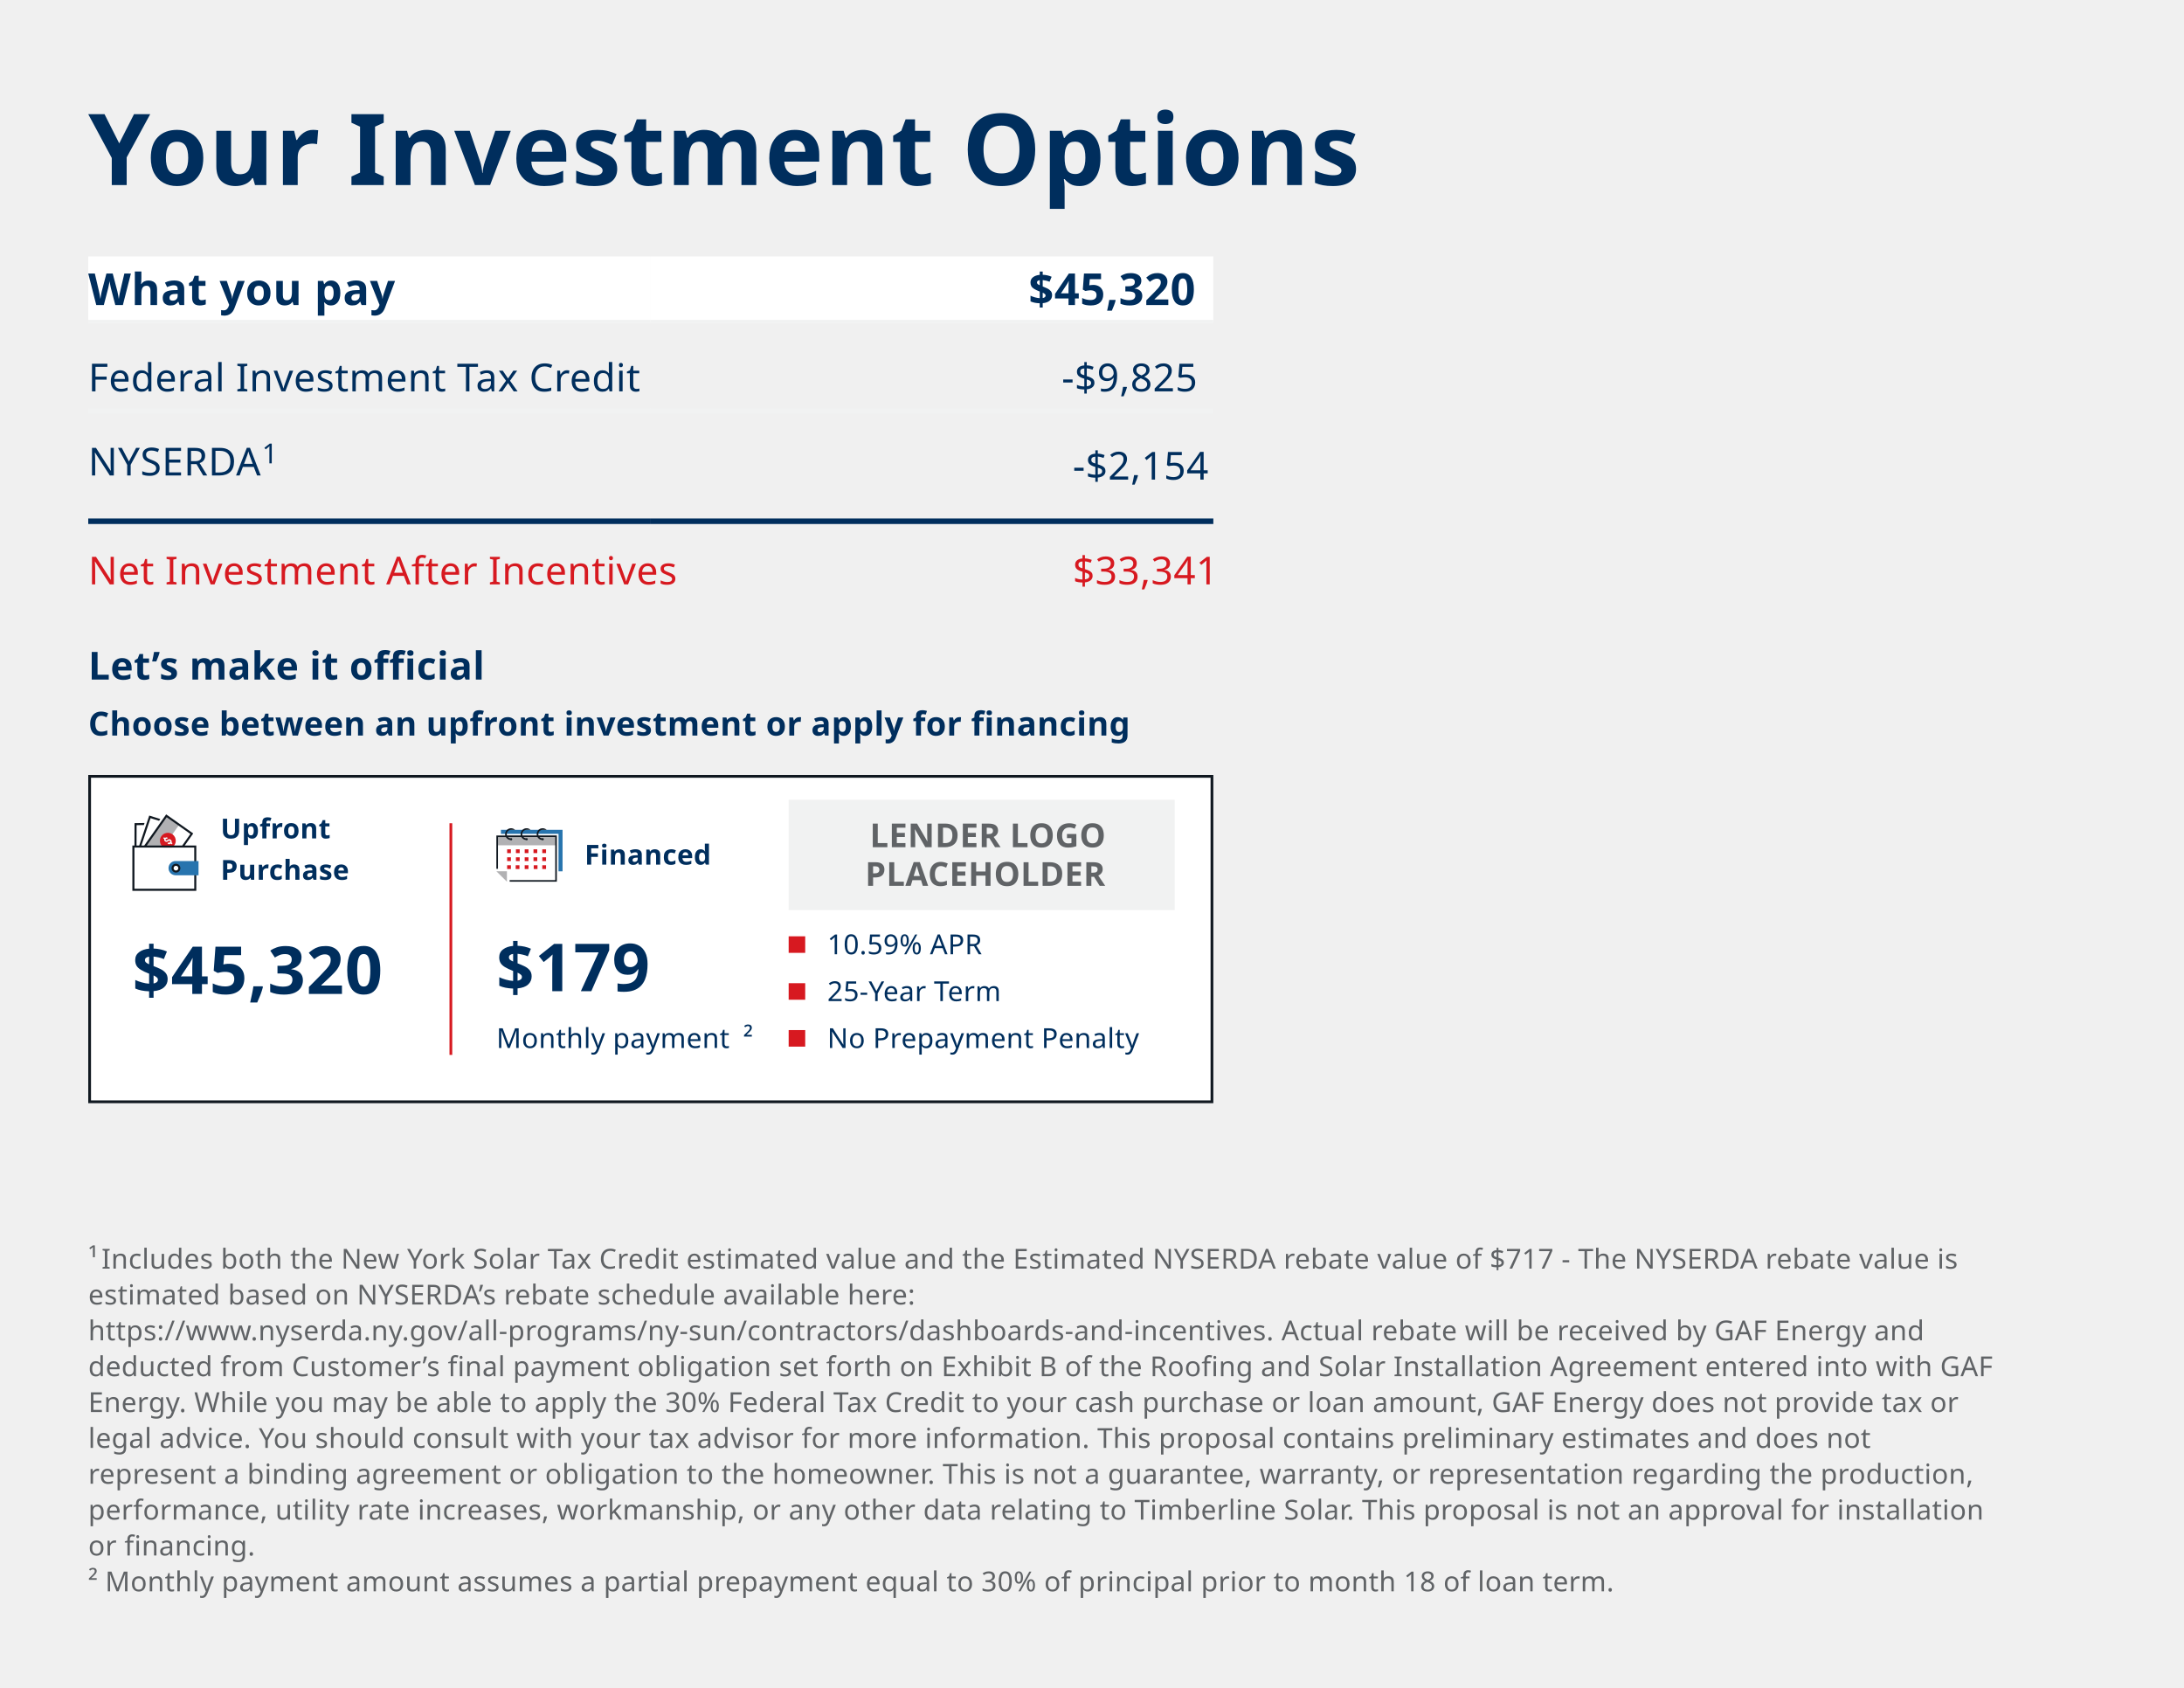
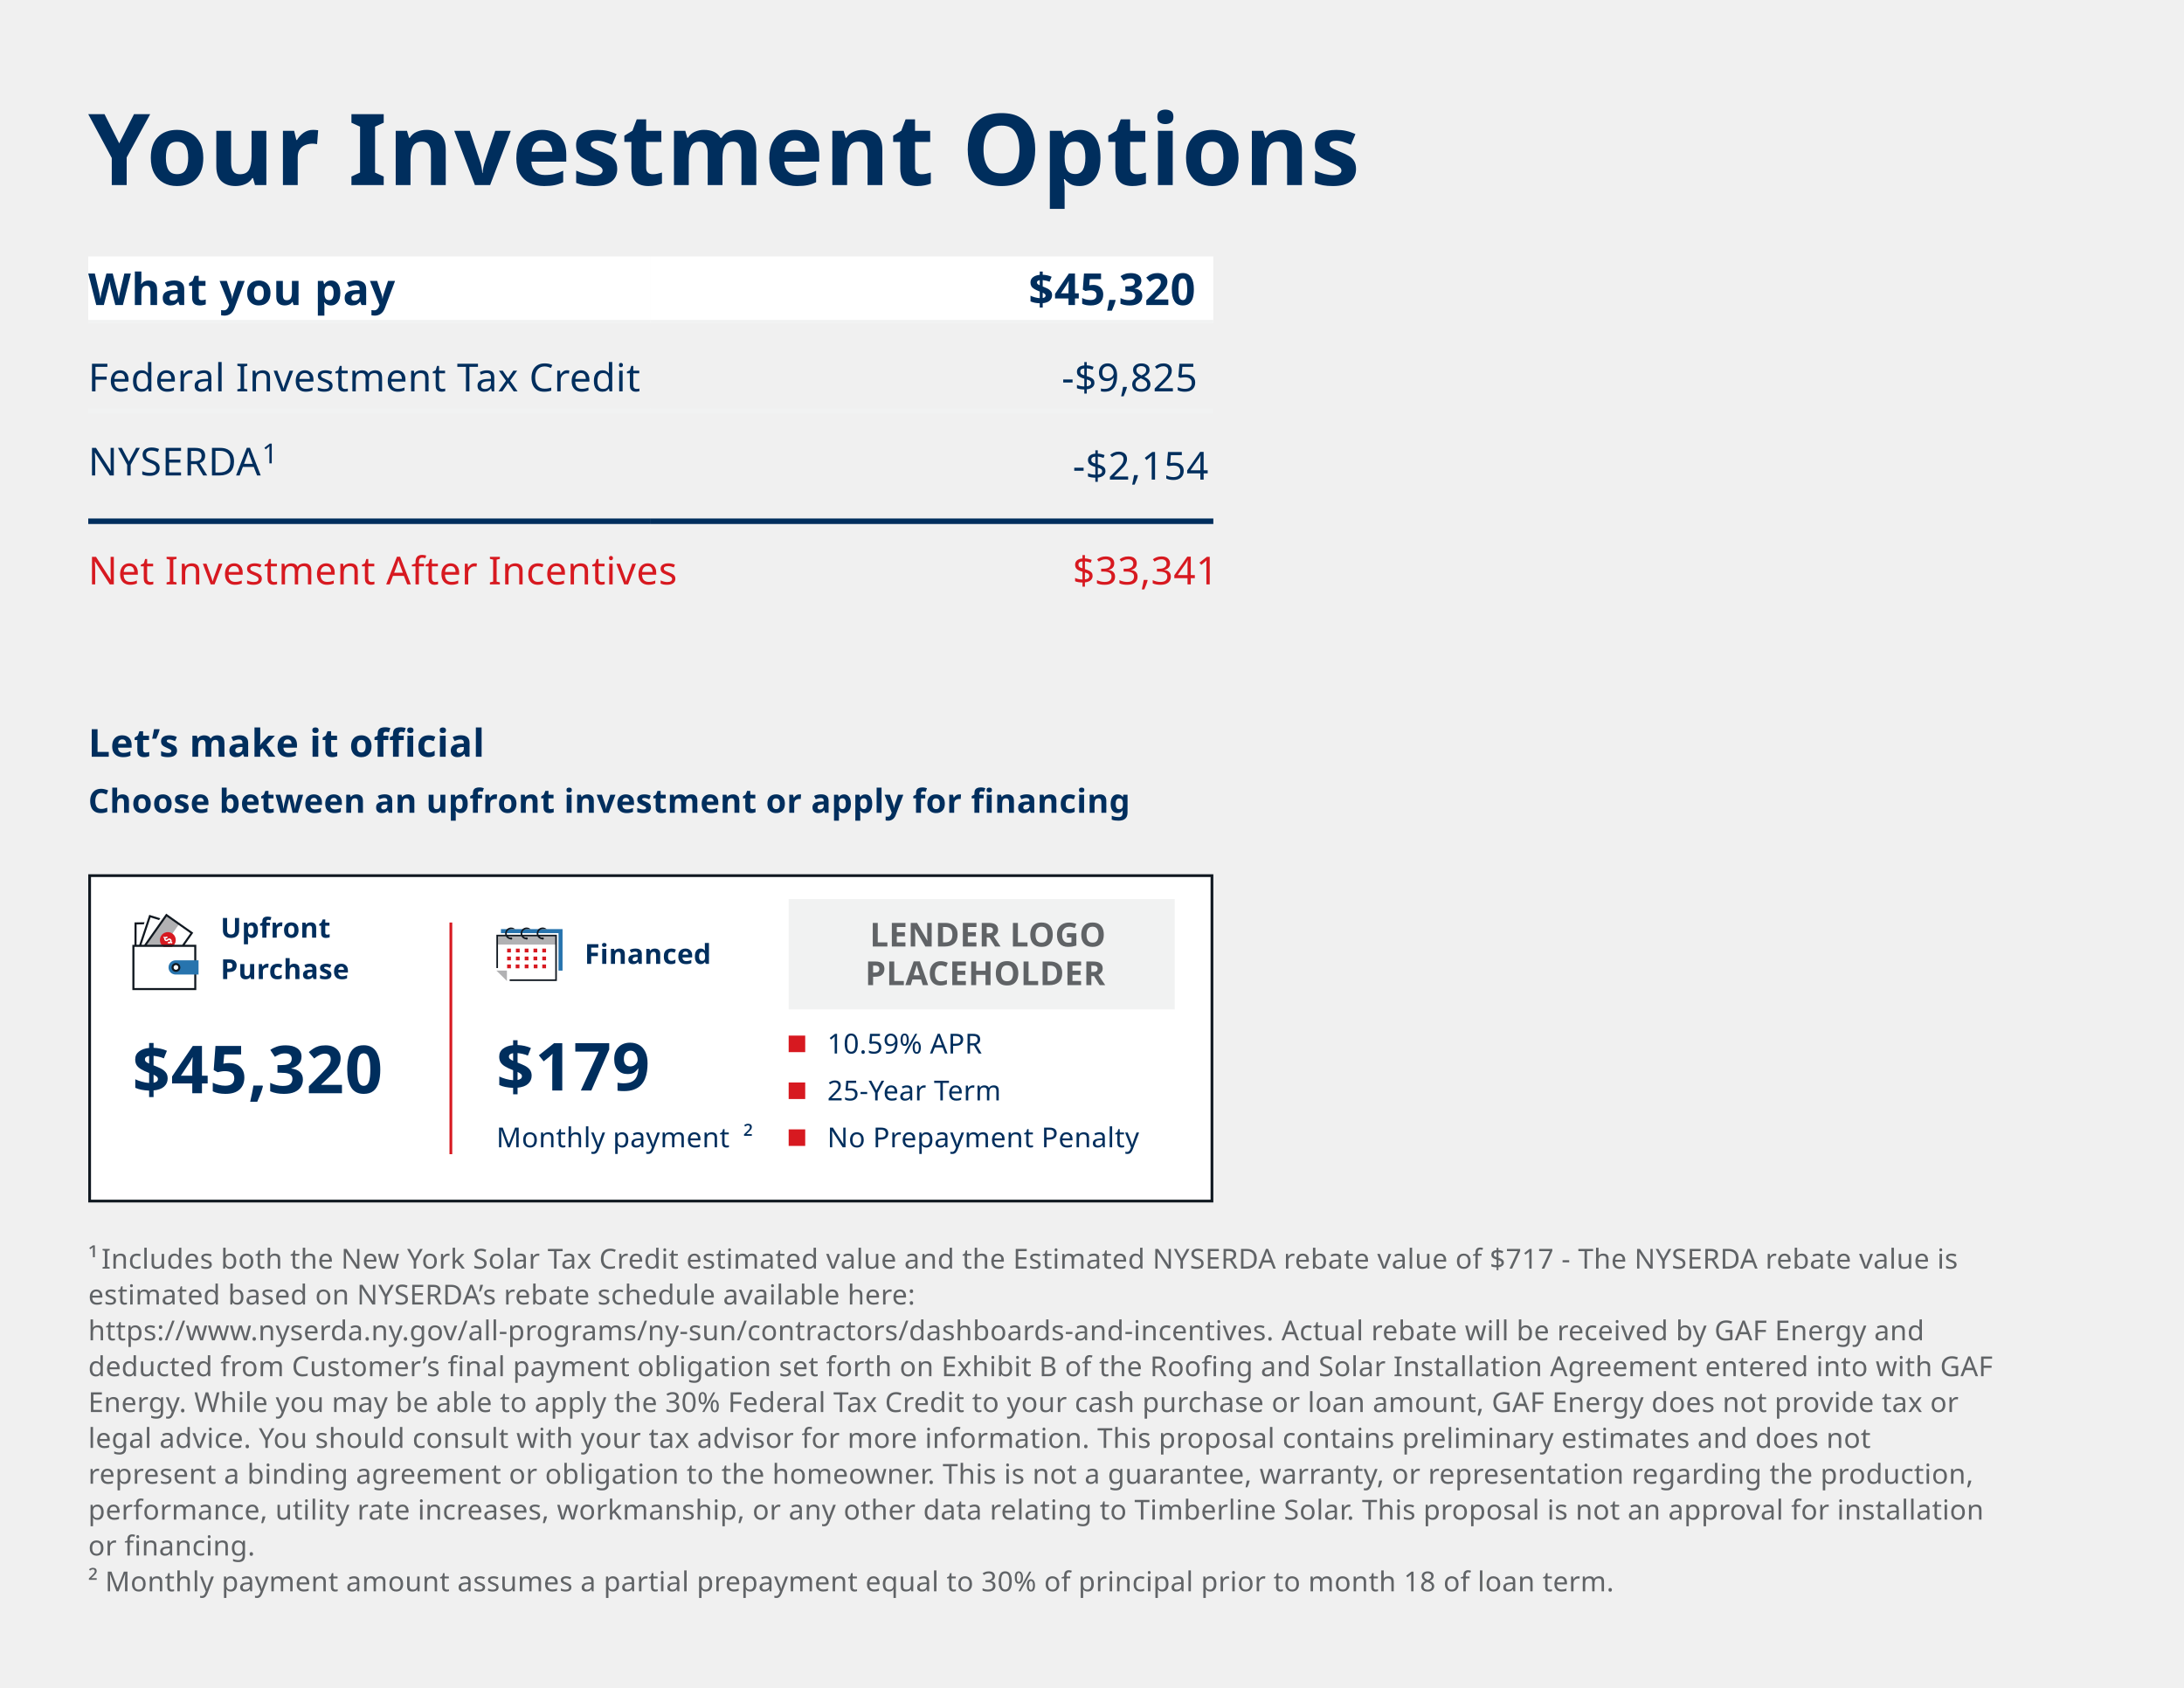
<svg xmlns="http://www.w3.org/2000/svg" width="792" height="612" viewBox="0 0 792 612" fill="none">
-   <g id="12 Your Investment Options / NYSERDA">
+   <g id="12 Your Investment Options / NYSERDA / No savings">
    <g fragment="whatYouGet" />
-     <g id="What You Invest">
-       <g id="Upfront investment">
-         <g id="Info">
-           <g id="Table">
-             <g id="Column">
-               <g id="Header">
-                 <mask id="path-75-inside-1_4443_17558" fill="white">
-                   <path d="M32 93H236V117H32V93Z" />
-                 </mask>
-                 <path d="M32 93H236V117H32V93Z" fill="white" />
-                 <text id="What you pay" fill="#002E5D" xml:space="preserve" style="white-space: pre" font-family="Poppins" font-size="16" font-weight="bold" letter-spacing="0.011em">
-                   <tspan x="32" y="110.6">What you pay</tspan>
-                 </text>
-                 <path d="M236 116H32V118H236V116Z" fill="#F1F2F2" mask="url(#path-75-inside-1_4443_17558)" />
-               </g>
-               <g id="Row">
-                 <text id="Federal investment Tax Credit" fill="#002E5D" xml:space="preserve" style="white-space: pre" font-family="Poppins" font-size="14" letter-spacing="0.011em">
-                   <tspan x="32" y="141.9">Federal Investment Tax Credit</tspan>
-                 </text>
-                 <path d="M236 148H32V150H236V148Z" fill="#F1F2F2" mask="url(#path-78-inside-2_4443_17558)" />
-               </g>
-               <g id="Row_2">
-                 <text id="NYSERDA" fill="#002E5D" xml:space="preserve" style="white-space: pre" font-family="Poppins" font-size="14" letter-spacing="0.011em">
-                   <tspan x="32" y="172.4">NYSERDA</tspan>
-                 </text>
-                 <text id="1" fill="#002E5D" xml:space="preserve" style="white-space: pre" font-family="Poppins" font-size="10" letter-spacing="0.011em">
-                   <tspan x="95" y="168">1</tspan>
-                 </text>
-               </g>
-               <g id="Row_3">
-                 <text id="Net Investment After Incentives" fill="#D71920" xml:space="preserve" style="white-space: pre" font-family="Poppins" font-size="14" letter-spacing="0.011em">
-                   <tspan x="32" y="211.9">Net Investment After Incentives</tspan>
-                 </text>
-                 <path d="M32 190H236V188H32V190Z" fill="#002E5D" mask="url(#path-83-inside-3_4443_17558)" />
-               </g>
-             </g>
-             <g id="Column_2">
-               <g id="Header_2">
-                 <mask id="path-86-inside-4_4443_17558" fill="white">
-                   <path d="M236 93H440V117H236V93Z" />
-                 </mask>
-                 <path d="M236 93H440V117H236V93Z" fill="white" />
-                 <text id="Token_TotalPrice" fill="#002E5D" xml:space="preserve" style="white-space: pre" font-family="Poppins" font-size="16" font-weight="bold" letter-spacing="0.011em">
-                   <tspan x="373" y="110.6">$45,320</tspan>
-                 </text>
-                 <path d="M440 116H236V118H440V116Z" fill="#F1F2F2" mask="url(#path-86-inside-4_4443_17558)" />
-               </g>
-               <g id="Row_4">
-                 <text id="Token_FedITC" fill="#002E5D" xml:space="preserve" style="white-space: pre" font-family="Poppins" font-size="14" letter-spacing="0.011em">
-                   <tspan x="385" y="141.9">-$9,825</tspan>
-                 </text>
-                 <path d="M440 148H236V150H440V148Z" fill="#F1F2F2" mask="url(#path-89-inside-5_4443_17558)" />
-               </g>
-               <g id="Row_5">
-                 <text id="Token_OtherIncentives" fill="#002E5D" xml:space="preserve" style="white-space: pre" font-family="Poppins" font-size="14" letter-spacing="0.011em">
-                   <tspan x="389" y="173.9">-$2,154</tspan>
-                 </text>
-               </g>
-               <g id="Row_6">
-                 <text id="Token_CostAfterIncent" fill="#D71920" xml:space="preserve" style="white-space: pre" font-family="Poppins" font-size="14" letter-spacing="0.011em">
-                   <tspan x="389" y="211.9">$33,341</tspan>
-                 </text>
-                 <path d="M236 190H440V188H236V190Z" fill="#002E5D" mask="url(#path-93-inside-6_4443_17558)" />
-               </g>
-             </g>
-           </g>
-         </g>
-       </g>
-     </g>
-     <text id="Heading_2" fill="#002E5D" xml:space="preserve" style="white-space: pre" font-family="Poppins" font-size="36" font-weight="600" letter-spacing="0.011em">
-       <tspan x="32" y="67.1">Your Investment Options</tspan>
-     </text>
-     <g id="1 Includes both the New York Solar Tax Credit estimated value and the Estimated NYSERDA rebate value of $717 - The NYSERDA rebate value is estimated based on NYSERDAâs rebate schedule available here:â¨https://www.nyserda.ny.gov/all-programs/ny-sun/contractors/dashboards-and-incentives. Actual rebate will be received by GAF Energy and deducted from Customerâs final payment obligation set forth on Exhibit B of the Roofing and Solar Installation Agreement entered into with GAF Energy. While you may be able to apply the 30% Federal Tax Credit to your cash purchase or loan amount, GAF Energy does not provide tax or legal advice. You should consult with your tax advisor for more information. This proposal contains preliminary estimates and does not represent a binding agreement or obligation to the homeowner. This is not a guarantee, warranty, or representation regarding the production, performance, utility rate increases, workmanship, or any other data relating to Timberline Solar. This proposal is not an approval for installation or financing. â¨2 Monthly payment amount assumes a partial prepayment equal to 30% of principal prior to month 18 of loan term.">
-       <text fill="#606366" xml:space="preserve" style="white-space: pre" font-family="Poppins" font-size="10" letter-spacing="0.011em">
-         <tspan x="34.075" y="460"> Includes both the New York Solar Tax Credit estimated value and the Estimated NYSERDA rebate value of $717 - The NYSERDA rebate value is </tspan>
-         <tspan x="32" y="473">estimated based on NYSERDA’s rebate schedule available here: - </tspan>
+     <g id="https://www.nyserda.ny.gov/all-programs/ny-sun/contractors/dashboards-and-incentives. Actual rebate will be received by GAF Energy and deducted from Customerâs final payment obligation set forth on Exhibit B of the Roofing and Solar Installation Agreement entered into with GAF Energy. While you may be able to apply the 30% Federal Tax Credit to your cash purchase or loan amount, GAF Energy does not provide tax or legal advice. You should consult with your tax advisor for more information. This proposal contains preliminary estimates and does not represent a binding agreement or obligation to the homeowner. This is not a guarantee, warranty, or representation regarding the production, performance, utility rate increases, workmanship, or any other data relating to Timberline Solar. This proposal is not an approval for installation or financing. â¨2 Monthly payment amount assumes a partial prepayment equal to 30% of principal prior to month 18 of loan term.">
+       <text fill="#606366" xml:space="preserve" style="white-space: pre" font-family="Poppins" font-size="10" letter-spacing="0.011em">
        <tspan x="32" y="486">https://www.nyserda.ny.gov/all-programs/ny-sun/contractors/dashboards-and-incentives. Actual rebate will be received by GAF Energy and </tspan>
        <tspan x="32" y="499">deducted from Customer’s final payment obligation set forth on Exhibit B of the Roofing and Solar Installation Agreement entered into with GAF </tspan>
        <tspan x="32" y="512">Energy. While you may be able to apply the 30% Federal Tax Credit to your cash purchase or loan amount, GAF Energy does not provide tax or </tspan>
        <tspan x="32" y="525">legal advice. You should consult with your tax advisor for more information. This proposal contains preliminary estimates and does not </tspan>
        <tspan x="32" y="538">represent a binding agreement or obligation to the homeowner. This is not a guarantee, warranty, or representation regarding the production, </tspan>
        <tspan x="32" y="551">performance, utility rate increases, workmanship, or any other data relating to Timberline Solar. This proposal is not an approval for installation </tspan>
        <tspan x="32" y="564">or financing.  </tspan>
        <tspan x="35.413" y="577"> Monthly payment amount assumes a partial prepayment equal to 30% of principal prior to month 18 of loan term.</tspan>
      </text>
      <text fill="#606366" xml:space="preserve" style="white-space: pre" font-family="Poppins" font-size="10" letter-spacing="0.011em">
+         <tspan x="32" y="577">²</tspan>
+       </text>
+     </g>
+     <g>
+       <text id="Token_NYSERDA_Disclosure" fill="#606366" xml:space="preserve" style="white-space: pre" font-family="Poppins" font-size="10" letter-spacing="0.011em">
+         <tspan x="34.075" y="460"> Includes both the New York Solar Tax Credit estimated value and the Estimated NYSERDA rebate value of $717 - The NYSERDA rebate value is </tspan>
+       </text>
+       <text fill="#606366" xml:space="preserve" style="white-space: pre" font-family="Poppins" font-size="10" letter-spacing="0.011em">
+         <tspan x="32" y="473">estimated based on NYSERDA’s rebate schedule available here:</tspan>
+       </text>
+       <text fill="#606366" xml:space="preserve" style="white-space: pre" font-family="Poppins" font-size="10" letter-spacing="0.011em">
        <tspan x="32" y="460">¹</tspan>
-         <tspan x="32" y="577">²</tspan>
      </text>
    </g>
    <g id="Let's make it official">
      <g id="Text">
        <text id="Letâs make it official" fill="#002E5D" xml:space="preserve" style="white-space: pre" font-family="Poppins" font-size="14" font-weight="600" letter-spacing="0.011em">
-           <tspan x="32" y="246.4">Let’s make it official</tspan>
+           <tspan x="32" y="274.4">Let’s make it official</tspan>
        </text>
        <text id="Choose between an upfront investment or apply for financing" fill="#002E5D" xml:space="preserve" style="white-space: pre" font-family="Poppins" font-size="12" font-weight="600" letter-spacing="0.011em">
-           <tspan x="32" y="266.7">Choose between an upfront investment or apply for financing</tspan>
+           <tspan x="32" y="294.7">Choose between an upfront investment or apply for financing</tspan>
        </text>
      </g>
      <g id="Monthly Investment">
-         <rect x="32.5" y="281.5" width="407" height="118" fill="white" />
+         <rect x="32.5" y="317.5" width="407" height="118" fill="white" />
        <g id="Upfront purchase">
          <g id="Illustration + title section">
            <g id="Wallet Illustration">
              <g id="ENERGY_Icon_Wallet_FullColor">
-                 <path id="Vector_62" d="M59.959 306.944L59.927 306.57H66.081L69.032 302.385L60.446 296.329L59.208 298.083L59.141 297.285L54.628 295.879L53.593 298.888L53.351 298.377L49.158 298.441L49.134 306.944H48.375V322.625H70.809V306.944H59.959Z" fill="white" />
-                 <path id="Vector_63" d="M59.894 305.14C59.747 305.046 59.636 304.905 59.576 304.741C59.516 304.577 59.512 304.398 59.563 304.232L59.175 303.961L59.481 303.536L59.859 303.8C60.114 303.548 60.471 303.526 60.819 303.748L60.879 303.786L60.552 304.247L60.498 304.213C60.469 304.189 60.434 304.172 60.397 304.163C60.36 304.154 60.322 304.153 60.284 304.16C60.247 304.167 60.212 304.183 60.181 304.205C60.15 304.227 60.125 304.256 60.106 304.29C60.086 304.322 60.071 304.358 60.065 304.396C60.059 304.435 60.06 304.473 60.069 304.511C60.079 304.548 60.096 304.583 60.119 304.614C60.143 304.645 60.172 304.67 60.206 304.689C60.316 304.768 60.434 304.782 60.645 304.594C60.819 304.417 61.045 304.302 61.291 304.265L64.92 299.116L60.484 295.967L52.836 306.808L59.385 306.95L60.585 305.249C60.471 305.293 60.346 305.306 60.225 305.287C60.104 305.268 59.989 305.217 59.894 305.14V305.14Z" fill="#B1B1B3" />
-                 <path id="Vector_64" d="M62.526 302.503C61.902 302.064 61.13 301.89 60.378 302.02C59.627 302.15 58.957 302.573 58.518 303.196C58.078 303.819 57.904 304.592 58.034 305.343C58.164 306.095 58.587 306.764 59.211 307.204C59.269 307.245 59.33 307.283 59.39 307.32H62.348C62.758 307.074 63.1 306.729 63.344 306.316C63.587 305.904 63.724 305.438 63.742 304.96C63.759 304.481 63.657 304.006 63.445 303.577C63.233 303.148 62.916 302.779 62.526 302.503V302.503ZM62.276 306.145L61.897 305.878C61.747 306.006 61.559 306.081 61.362 306.091C61.165 306.1 60.97 306.044 60.809 305.93L60.747 305.891L61.066 305.432L61.12 305.462C61.273 305.549 61.498 305.604 61.658 305.377C61.779 305.206 61.733 305.019 61.534 304.88C61.398 304.784 61.251 304.766 60.982 304.995C60.578 305.339 60.243 305.382 59.893 305.134C59.746 305.04 59.635 304.899 59.575 304.735C59.515 304.571 59.511 304.392 59.563 304.226L59.174 303.961L59.48 303.536L59.858 303.8C60.113 303.548 60.47 303.527 60.818 303.748L60.878 303.787L60.551 304.247L60.497 304.213C60.468 304.189 60.433 304.172 60.396 304.163C60.359 304.154 60.321 304.153 60.283 304.16C60.246 304.167 60.211 304.183 60.18 304.205C60.149 304.228 60.124 304.256 60.106 304.29C60.085 304.322 60.07 304.359 60.064 304.397C60.058 304.435 60.059 304.474 60.069 304.511C60.078 304.548 60.095 304.584 60.118 304.614C60.142 304.645 60.171 304.67 60.205 304.689C60.315 304.769 60.433 304.782 60.644 304.594C61.074 304.21 61.456 304.16 61.846 304.441C62.236 304.723 62.35 305.093 62.194 305.466L62.57 305.732L62.276 306.145Z" fill="#D71920" />
-                 <path id="Vector_65" d="M50.492 306.57H49.514L49.536 299.199L52.164 299.153L52.415 298.399L48.789 298.461L48.765 306.578H48V323H71.183V306.57H66.999L70.076 302.204L60.265 295.284L52.31 306.57H51.284L54.596 296.652L57.681 297.614L58.14 296.97L54.122 295.717M60.456 296.329L69.042 302.385L66.091 306.57H53.233L60.456 296.329ZM70.445 322.251H48.754V307.32H70.439L70.445 322.251Z" fill="#101820" />
-                 <path id="Vector_66" d="M71.998 312.209H63.655C62.983 312.211 62.338 312.479 61.863 312.954C61.387 313.43 61.119 314.074 61.117 314.747V314.823C61.119 315.496 61.387 316.14 61.863 316.615C62.338 317.091 62.983 317.359 63.655 317.361H71.998V312.209Z" fill="#2774AE" />
-                 <path id="Vector_67" d="M63.808 316.014C64.487 316.014 65.038 315.464 65.038 314.785C65.038 314.105 64.487 313.555 63.808 313.555C63.129 313.555 62.578 314.105 62.578 314.785C62.578 315.464 63.129 316.014 63.808 316.014Z" fill="white" />
-                 <path id="Vector_68" d="M63.808 316.389C63.49 316.389 63.18 316.295 62.916 316.118C62.652 315.942 62.447 315.692 62.325 315.398C62.204 315.105 62.172 314.783 62.234 314.471C62.296 314.16 62.449 313.874 62.673 313.65C62.897 313.425 63.183 313.272 63.495 313.211C63.806 313.149 64.129 313.18 64.422 313.302C64.715 313.423 64.966 313.629 65.142 313.893C65.318 314.157 65.412 314.467 65.412 314.784C65.412 315.21 65.243 315.618 64.942 315.919C64.641 316.22 64.233 316.389 63.808 316.389ZM63.808 313.929C63.639 313.929 63.473 313.979 63.333 314.073C63.192 314.167 63.083 314.301 63.018 314.457C62.953 314.613 62.936 314.785 62.969 314.951C63.002 315.117 63.083 315.269 63.203 315.389C63.323 315.509 63.475 315.59 63.641 315.623C63.807 315.656 63.979 315.639 64.135 315.574C64.291 315.51 64.425 315.4 64.519 315.259C64.613 315.119 64.663 314.953 64.663 314.784C64.662 314.558 64.572 314.34 64.412 314.18C64.252 314.02 64.034 313.93 63.808 313.929Z" fill="#101820" />
+                 <path id="Vector_61" d="M59.963 342.943L59.931 342.568H66.085L69.035 338.383L60.449 332.327L59.212 334.081L59.145 333.283L54.632 331.877L53.596 334.886L53.355 334.375L49.162 334.439L49.138 342.943H48.379V358.623H70.813V342.943H59.963Z" fill="white" />
+                 <path id="Vector_62" d="M59.894 341.138C59.747 341.044 59.636 340.904 59.576 340.739C59.516 340.575 59.512 340.396 59.563 340.23L59.175 339.959L59.481 339.534L59.859 339.798C60.114 339.546 60.471 339.524 60.819 339.746L60.879 339.784L60.552 340.245L60.498 340.211C60.469 340.187 60.434 340.17 60.397 340.161C60.36 340.152 60.322 340.151 60.284 340.158C60.247 340.165 60.212 340.181 60.181 340.203C60.15 340.226 60.125 340.254 60.106 340.288C60.086 340.32 60.071 340.356 60.065 340.395C60.059 340.433 60.06 340.472 60.069 340.509C60.079 340.546 60.096 340.582 60.119 340.612C60.143 340.643 60.172 340.668 60.206 340.687C60.316 340.767 60.434 340.78 60.645 340.592C60.819 340.415 61.045 340.3 61.291 340.263L64.92 335.114L60.484 331.965L52.836 342.806L59.385 342.948L60.585 341.247C60.471 341.291 60.346 341.304 60.225 341.285C60.104 341.266 59.989 341.215 59.894 341.138V341.138Z" fill="#B1B1B3" />
+                 <path id="Vector_63" d="M62.526 338.502C61.902 338.063 61.13 337.889 60.378 338.019C59.627 338.149 58.957 338.572 58.518 339.195C58.078 339.818 57.904 340.591 58.034 341.342C58.164 342.094 58.587 342.763 59.211 343.203C59.269 343.244 59.33 343.282 59.39 343.319H62.348C62.758 343.073 63.1 342.728 63.344 342.315C63.587 341.903 63.724 341.437 63.742 340.959C63.759 340.48 63.657 340.005 63.445 339.576C63.233 339.147 62.916 338.778 62.526 338.502V338.502ZM62.276 342.144L61.897 341.877C61.747 342.005 61.559 342.08 61.362 342.09C61.165 342.099 60.97 342.043 60.809 341.929L60.747 341.89L61.066 341.431L61.12 341.461C61.273 341.548 61.498 341.603 61.658 341.376C61.779 341.205 61.733 341.018 61.534 340.879C61.398 340.783 61.251 340.765 60.982 340.994C60.578 341.338 60.243 341.381 59.893 341.133C59.746 341.039 59.635 340.898 59.575 340.734C59.515 340.57 59.511 340.391 59.563 340.225L59.174 339.96L59.48 339.535L59.858 339.799C60.113 339.547 60.47 339.526 60.818 339.747L60.878 339.786L60.551 340.246L60.497 340.212C60.468 340.188 60.433 340.171 60.396 340.162C60.359 340.153 60.321 340.152 60.283 340.159C60.246 340.166 60.211 340.182 60.18 340.204C60.149 340.227 60.124 340.255 60.106 340.289C60.085 340.321 60.07 340.358 60.064 340.396C60.058 340.434 60.059 340.473 60.069 340.51C60.078 340.547 60.095 340.583 60.118 340.613C60.142 340.644 60.171 340.669 60.205 340.688C60.315 340.768 60.433 340.781 60.644 340.593C61.074 340.209 61.456 340.159 61.846 340.44C62.236 340.722 62.35 341.092 62.194 341.465L62.57 341.731L62.276 342.144Z" fill="#D71920" />
+                 <path id="Vector_64" d="M50.492 342.569H49.514L49.536 335.198L52.164 335.152L52.415 334.398L48.789 334.46L48.765 342.577H48V358.999H71.183V342.569H66.999L70.076 338.203L60.265 331.283L52.31 342.569H51.284L54.596 332.651L57.681 333.613L58.14 332.969L54.122 331.716M60.456 332.328L69.042 338.384L66.091 342.569H53.233L60.456 332.328ZM70.445 358.25H48.754V343.319H70.439L70.445 358.25Z" fill="#101820" />
+                 <path id="Vector_65" d="M72.002 348.207H63.659C62.986 348.209 62.342 348.477 61.867 348.953C61.391 349.428 61.123 350.072 61.121 350.745V350.821C61.123 351.494 61.391 352.138 61.867 352.613C62.342 353.089 62.986 353.357 63.659 353.359H72.002V348.207Z" fill="#2774AE" />
+                 <path id="Vector_66" d="M63.808 352.012C64.487 352.012 65.038 351.462 65.038 350.783C65.038 350.103 64.487 349.553 63.808 349.553C63.129 349.553 62.578 350.103 62.578 350.783C62.578 351.462 63.129 352.012 63.808 352.012Z" fill="white" />
+                 <path id="Vector_67" d="M63.808 352.387C63.49 352.387 63.18 352.293 62.916 352.117C62.652 351.94 62.447 351.69 62.325 351.396C62.204 351.103 62.172 350.781 62.234 350.469C62.296 350.158 62.449 349.872 62.673 349.648C62.897 349.423 63.183 349.27 63.495 349.209C63.806 349.147 64.129 349.178 64.422 349.3C64.715 349.421 64.966 349.627 65.142 349.891C65.318 350.155 65.412 350.465 65.412 350.782C65.412 351.208 65.243 351.616 64.942 351.917C64.641 352.218 64.233 352.387 63.808 352.387ZM63.808 349.927C63.639 349.927 63.473 349.977 63.333 350.071C63.192 350.165 63.083 350.299 63.018 350.455C62.953 350.611 62.936 350.783 62.969 350.949C63.002 351.115 63.083 351.267 63.203 351.387C63.323 351.507 63.475 351.588 63.641 351.621C63.807 351.654 63.979 351.637 64.135 351.572C64.291 351.508 64.425 351.398 64.519 351.257C64.613 351.117 64.663 350.951 64.663 350.782C64.662 350.556 64.572 350.338 64.412 350.178C64.252 350.018 64.034 349.928 63.808 349.927Z" fill="#101820" />
              </g>
            </g>
            <g id="Amount">
              <text id="Upfront" fill="#002E5D" xml:space="preserve" style="white-space: pre" font-family="Poppins" font-size="10" font-weight="600" letter-spacing="0.011em">
-                 <tspan x="80" y="304">Upfront </tspan>
+                 <tspan x="80" y="340">Upfront </tspan>
              </text>
              <text id="Purchase" fill="#002E5D" xml:space="preserve" style="white-space: pre" font-family="Poppins" font-size="10" font-weight="600" letter-spacing="0.011em">
-                 <tspan x="80" y="319">Purchase</tspan>
+                 <tspan x="80" y="355">Purchase</tspan>
              </text>
            </g>
          </g>
          <g id="Monthly price">
-             <text id="Token_TotalPrice_2" fill="#002E5D" xml:space="preserve" style="white-space: pre" font-family="Poppins" font-size="24" font-weight="600" letter-spacing="0.011em">
-               <tspan x="48" y="360.4">$45,320</tspan>
+             <text id="Token_TotalPrice" fill="#002E5D" xml:space="preserve" style="white-space: pre" font-family="Poppins" font-size="24" font-weight="600" letter-spacing="0.011em">
+               <tspan x="48" y="396.4">$45,320</tspan>
            </text>
          </g>
        </g>
-         <rect id="Rectangle 365" x="163" y="298.5" width="1" height="84" fill="#D71920" />
+         <rect id="Rectangle 365" x="163" y="334.5" width="1" height="84" fill="#D71920" />
        <g id="Upfront purchase_2">
          <g id="Illustration + Amount">
            <g id="ENERGY_Icon_Calendar_FullColor">
-               <path id="Vector_69" d="M181.656 300.888V302.348H202.54V315.936H204.001V300.894V300.888H181.656Z" fill="#2774AE" />
-               <path id="Vector_70" d="M183.828 315.915H180V303.197H201.493V319.698H183.828V315.915Z" fill="white" />
-               <path id="Vector_71" d="M201.496 303.304H180.461V306.499H201.496V303.304Z" fill="#B1B1B3" />
-               <path id="Vector_72" d="M180 315.915H183.828V319.698L180 315.915Z" fill="#B1B1B3" />
-               <path id="Vector_73" d="M185.275 307.962H183.906V309.331H185.275V307.962Z" fill="#D71920" />
-               <path id="Vector_74" d="M188.463 307.962H187.094V309.331H188.463V307.962Z" fill="#D71920" />
-               <path id="Vector_75" d="M191.642 307.962H190.273V309.331H191.642V307.962Z" fill="#D71920" />
-               <path id="Vector_76" d="M194.83 307.962H193.461V309.331H194.83V307.962Z" fill="#D71920" />
-               <path id="Vector_77" d="M198.017 307.962H196.648V309.331H198.017V307.962Z" fill="#D71920" />
-               <path id="Vector_78" d="M185.275 310.846H183.906V312.214H185.275V310.846Z" fill="#D71920" />
-               <path id="Vector_79" d="M188.463 310.846H187.094V312.214H188.463V310.846Z" fill="#D71920" />
-               <path id="Vector_80" d="M191.642 310.846H190.273V312.214H191.642V310.846Z" fill="#D71920" />
-               <path id="Vector_81" d="M194.83 310.846H193.461V312.214H194.83V310.846Z" fill="#D71920" />
-               <path id="Vector_82" d="M198.017 310.846H196.648V312.214H198.017V310.846Z" fill="#D71920" />
-               <path id="Vector_83" d="M185.275 313.729H183.906V315.097H185.275V313.729Z" fill="#D71920" />
-               <path id="Vector_84" d="M188.377 313.729H187.008V315.097H188.377V313.729Z" fill="#D71920" />
-               <path id="Vector_85" d="M191.642 313.729H190.273V315.097H191.642V313.729Z" fill="#D71920" />
-               <path id="Vector_86" d="M194.916 313.729H193.547V315.097H194.916V313.729Z" fill="#D71920" />
-               <path id="Vector_87" d="M198.017 313.729H196.648V315.097H198.017V313.729Z" fill="#D71920" />
-               <path id="Vector_88" d="M195.279 302.926C195.205 302.694 195.187 302.447 195.225 302.207C195.264 301.966 195.358 301.737 195.501 301.54C195.643 301.342 195.83 301.18 196.046 301.067C196.262 300.954 196.502 300.893 196.745 300.889H198.247C197.941 300.6 197.558 300.407 197.144 300.334C196.73 300.261 196.303 300.311 195.918 300.478C195.532 300.645 195.203 300.921 194.973 301.273C194.742 301.624 194.62 302.035 194.62 302.456C194.62 302.616 194.638 302.777 194.673 302.934H189.452C189.377 302.698 189.358 302.449 189.397 302.205C189.437 301.962 189.533 301.731 189.678 301.531C189.824 301.332 190.014 301.169 190.234 301.057C190.454 300.945 190.697 300.887 190.944 300.886H192.417C192.111 300.599 191.728 300.407 191.314 300.335C190.901 300.263 190.475 300.313 190.09 300.48C189.705 300.646 189.377 300.922 189.147 301.273C188.916 301.624 188.794 302.035 188.794 302.455C188.794 302.615 188.812 302.776 188.847 302.932H183.83C183.757 302.699 183.739 302.451 183.778 302.209C183.817 301.967 183.913 301.737 184.057 301.539C184.201 301.341 184.39 301.179 184.608 301.067C184.826 300.955 185.067 300.895 185.313 300.894H186.798C186.493 300.605 186.109 300.412 185.695 300.339C185.281 300.266 184.855 300.316 184.469 300.483C184.083 300.65 183.755 300.926 183.524 301.277C183.294 301.629 183.171 302.04 183.172 302.461C183.172 302.621 183.19 302.781 183.225 302.938H180V315.016H180.585V303.512H183.452C183.619 303.81 183.855 304.064 184.14 304.252C184.426 304.441 184.752 304.559 185.092 304.596C185.149 304.648 185.221 304.683 185.298 304.695C185.375 304.707 185.454 304.697 185.525 304.665C185.596 304.634 185.657 304.582 185.699 304.517C185.741 304.452 185.764 304.375 185.764 304.298C185.764 304.22 185.741 304.143 185.699 304.078C185.657 304.013 185.596 303.961 185.525 303.93C185.454 303.898 185.375 303.888 185.298 303.9C185.221 303.912 185.149 303.947 185.092 303.999C184.735 303.946 184.408 303.772 184.165 303.506H189.07C189.239 303.804 189.476 304.058 189.762 304.247C190.048 304.435 190.375 304.553 190.716 304.59C190.774 304.642 190.845 304.677 190.922 304.689C190.999 304.701 191.078 304.691 191.149 304.659C191.22 304.628 191.281 304.576 191.323 304.511C191.366 304.446 191.388 304.369 191.388 304.292C191.388 304.214 191.366 304.137 191.323 304.072C191.281 304.007 191.22 303.955 191.149 303.924C191.078 303.892 190.999 303.882 190.922 303.894C190.845 303.906 190.774 303.941 190.716 303.993C190.36 303.94 190.032 303.766 189.789 303.5H194.896C195.064 303.798 195.301 304.053 195.587 304.241C195.873 304.43 196.2 304.548 196.541 304.584C196.599 304.636 196.671 304.671 196.747 304.683C196.824 304.695 196.903 304.685 196.974 304.653C197.045 304.622 197.106 304.57 197.148 304.505C197.191 304.44 197.213 304.363 197.213 304.286C197.213 304.208 197.191 304.131 197.148 304.066C197.106 304.001 197.045 303.949 196.974 303.918C196.903 303.886 196.824 303.876 196.747 303.888C196.671 303.9 196.599 303.935 196.541 303.987C196.185 303.934 195.857 303.76 195.614 303.494H201.347V319.113H184.816V319.698H201.933V302.926H195.279Z" fill="#101820" />
+               <path id="Vector_68" d="M181.656 336.889V338.349H202.54V351.937H204.001V336.895V336.889H181.656Z" fill="#2774AE" />
+               <path id="Vector_69" d="M183.828 351.917H180V339.199H201.493V355.7H183.828V351.917Z" fill="white" />
+               <path id="Vector_70" d="M201.493 339.305H180.457V342.5H201.493V339.305Z" fill="#B1B1B3" />
+               <path id="Vector_71" d="M180 351.916H183.828V355.699L180 351.916Z" fill="#B1B1B3" />
+               <path id="Vector_72" d="M185.275 343.963H183.906V345.332H185.275V343.963Z" fill="#D71920" />
+               <path id="Vector_73" d="M188.459 343.963H187.09V345.332H188.459V343.963Z" fill="#D71920" />
+               <path id="Vector_74" d="M191.646 343.963H190.277V345.332H191.646V343.963Z" fill="#D71920" />
+               <path id="Vector_75" d="M194.83 343.963H193.461V345.332H194.83V343.963Z" fill="#D71920" />
+               <path id="Vector_76" d="M198.017 343.963H196.648V345.332H198.017V343.963Z" fill="#D71920" />
+               <path id="Vector_77" d="M185.275 346.846H183.906V348.214H185.275V346.846Z" fill="#D71920" />
+               <path id="Vector_78" d="M188.459 346.846H187.09V348.214H188.459V346.846Z" fill="#D71920" />
+               <path id="Vector_79" d="M191.646 346.846H190.277V348.214H191.646V346.846Z" fill="#D71920" />
+               <path id="Vector_80" d="M194.83 346.846H193.461V348.214H194.83V346.846Z" fill="#D71920" />
+               <path id="Vector_81" d="M198.017 346.846H196.648V348.214H198.017V346.846Z" fill="#D71920" />
+               <path id="Vector_82" d="M185.275 349.729H183.906V351.097H185.275V349.729Z" fill="#D71920" />
+               <path id="Vector_83" d="M188.373 349.729H187.004V351.097H188.373V349.729Z" fill="#D71920" />
+               <path id="Vector_84" d="M191.646 349.729H190.277V351.097H191.646V349.729Z" fill="#D71920" />
+               <path id="Vector_85" d="M194.916 349.729H193.547V351.097H194.916V349.729Z" fill="#D71920" />
+               <path id="Vector_86" d="M198.017 349.729H196.648V351.097H198.017V349.729Z" fill="#D71920" />
+               <path id="Vector_87" d="M195.282 338.927C195.209 338.695 195.191 338.448 195.229 338.208C195.268 337.967 195.362 337.738 195.505 337.541C195.647 337.343 195.834 337.181 196.05 337.068C196.266 336.955 196.505 336.894 196.749 336.89H198.251C197.945 336.601 197.561 336.408 197.148 336.335C196.734 336.262 196.307 336.312 195.921 336.479C195.536 336.646 195.207 336.922 194.977 337.274C194.746 337.625 194.624 338.036 194.624 338.457C194.624 338.617 194.642 338.778 194.677 338.935H189.456C189.381 338.699 189.362 338.45 189.401 338.206C189.441 337.962 189.537 337.731 189.682 337.532C189.828 337.332 190.018 337.17 190.238 337.058C190.458 336.946 190.701 336.888 190.948 336.887H192.421C192.115 336.6 191.732 336.408 191.318 336.336C190.905 336.264 190.479 336.314 190.094 336.481C189.709 336.647 189.381 336.923 189.151 337.274C188.92 337.625 188.798 338.036 188.798 338.456C188.798 338.616 188.816 338.776 188.851 338.933H183.834C183.76 338.7 183.743 338.452 183.782 338.21C183.821 337.968 183.917 337.738 184.061 337.54C184.205 337.342 184.394 337.18 184.612 337.068C184.83 336.956 185.071 336.896 185.317 336.894H186.802C186.497 336.606 186.113 336.413 185.699 336.34C185.285 336.267 184.859 336.317 184.473 336.484C184.087 336.651 183.759 336.927 183.528 337.278C183.298 337.63 183.175 338.041 183.176 338.462C183.176 338.622 183.194 338.782 183.229 338.939H180.004V351.017H180.589V339.513H183.456C183.623 339.811 183.859 340.065 184.144 340.253C184.43 340.442 184.756 340.56 185.096 340.597C185.153 340.649 185.225 340.684 185.302 340.696C185.379 340.708 185.458 340.698 185.529 340.666C185.6 340.635 185.66 340.583 185.703 340.518C185.745 340.453 185.768 340.376 185.768 340.299C185.768 340.221 185.745 340.144 185.703 340.079C185.66 340.014 185.6 339.962 185.529 339.931C185.458 339.899 185.379 339.889 185.302 339.901C185.225 339.913 185.153 339.948 185.096 340C184.739 339.947 184.412 339.773 184.169 339.507H189.074C189.243 339.805 189.48 340.059 189.766 340.248C190.052 340.436 190.379 340.554 190.72 340.591C190.778 340.643 190.849 340.678 190.926 340.69C191.003 340.702 191.082 340.692 191.153 340.66C191.224 340.629 191.285 340.577 191.327 340.512C191.37 340.447 191.392 340.37 191.392 340.293C191.392 340.215 191.37 340.138 191.327 340.073C191.285 340.008 191.224 339.956 191.153 339.925C191.082 339.893 191.003 339.883 190.926 339.895C190.849 339.907 190.778 339.942 190.72 339.994C190.363 339.941 190.036 339.767 189.793 339.501H194.9C195.068 339.799 195.305 340.054 195.591 340.242C195.877 340.431 196.204 340.549 196.545 340.585C196.603 340.637 196.674 340.672 196.751 340.684C196.828 340.696 196.907 340.686 196.978 340.654C197.049 340.623 197.11 340.571 197.152 340.506C197.195 340.441 197.217 340.364 197.217 340.287C197.217 340.209 197.195 340.132 197.152 340.067C197.11 340.002 197.049 339.95 196.978 339.919C196.907 339.887 196.828 339.877 196.751 339.889C196.674 339.901 196.603 339.936 196.545 339.988C196.189 339.935 195.861 339.761 195.618 339.495H201.351V355.114H184.82V355.699H201.936V338.927H195.282Z" fill="#101820" />
            </g>
            <g id="Amount_2">
              <text id="Financed" fill="#002E5D" xml:space="preserve" style="white-space: pre" font-family="Poppins" font-size="10" font-weight="600" letter-spacing="0.011em">
-                 <tspan x="212" y="313.5">Financed</tspan>
+                 <tspan x="212" y="349.5">Financed</tspan>
              </text>
              <g id="Lender logo">
                <g id="Lender logo_2">
-                   <rect width="140" height="40" transform="translate(286 290)" fill="#F1F2F2" />
+                   <rect width="140" height="40" transform="translate(286 326)" fill="#F1F2F2" />
                  <text id="LENDER LOGOâ¨PLACEHOLDER" fill="#606366" xml:space="preserve" style="white-space: pre" font-family="Poppins" font-size="12" font-weight="600" letter-spacing="0.011em">
-                     <tspan x="315.42" y="307.2">LENDER LOGO +                     <tspan x="315.42" y="343.2">LENDER LOGO </tspan>
-                     <tspan x="313.726" y="321.2">PLACEHOLDER</tspan>
+                     <tspan x="313.726" y="357.2">PLACEHOLDER</tspan>
                  </text>
                </g>
              </g>
            </g>
          </g>
-           <g id="Info_2">
+           <g id="Info">
            <g id="Monthly payment">
              <text id="Token_MonthlyPrice" fill="#002E5D" xml:space="preserve" style="white-space: pre" font-family="Poppins" font-size="24" font-weight="600" letter-spacing="0.011em">
-                 <tspan x="180" y="359.4">$179</tspan>
+                 <tspan x="180" y="395.4">$179</tspan>
              </text>
              <g id="Monthly payment_2">
                <text fill="#002E5D" xml:space="preserve" style="white-space: pre" font-family="Poppins" font-size="10" letter-spacing="0.011em">
-                   <tspan x="180" y="380">Monthly payment</tspan>
+                   <tspan x="180" y="416">Monthly payment</tspan>
                </text>
                <text fill="#002E5D" xml:space="preserve" style="white-space: pre" font-family="Poppins" font-size="10" letter-spacing="0em">
-                   <tspan x="269.58" y="380">²</tspan>
+                   <tspan x="269.58" y="416">²</tspan>
                </text>
              </g>
            </g>
            <g id="Body">
              <g id="APR">
-                 <rect id="bullet" x="286" y="339.5" width="6" height="6" fill="#D71920" />
+                 <rect id="bullet" x="286" y="375.5" width="6" height="6" fill="#D71920" />
                <text id="Token_APR" fill="#002E5D" xml:space="preserve" style="white-space: pre" font-family="Poppins" font-size="10" letter-spacing="0.011em">
-                   <tspan x="300" y="346">10.59% APR</tspan>
+                   <tspan x="300" y="382">10.59% APR</tspan>
                </text>
              </g>
              <g id="Term">
-                 <rect id="bullet_2" x="286" y="356.5" width="6" height="6" fill="#D71920" />
+                 <rect id="bullet_2" x="286" y="392.5" width="6" height="6" fill="#D71920" />
                <text id="Token_Term" fill="#002E5D" xml:space="preserve" style="white-space: pre" font-family="Poppins" font-size="10" letter-spacing="0.011em">
-                   <tspan x="300" y="363">25-Year Term</tspan>
+                   <tspan x="300" y="399">25-Year Term</tspan>
                </text>
              </g>
              <g id="No prepayment penalty">
-                 <rect id="bullet_3" x="286" y="373.5" width="6" height="6" fill="#D71920" />
+                 <rect id="bullet_3" x="286" y="409.5" width="6" height="6" fill="#D71920" />
                <text id="No Prepayment Penalty" fill="#002E5D" xml:space="preserve" style="white-space: pre" font-family="Poppins" font-size="10" letter-spacing="0.011em">
-                   <tspan x="300" y="380">No Prepayment Penalty</tspan>
+                   <tspan x="300" y="416">No Prepayment Penalty</tspan>
                </text>
              </g>
            </g>
          </g>
        </g>
-         <rect x="32.5" y="281.5" width="407" height="118" stroke="#101820" />
+         <rect x="32.5" y="317.5" width="407" height="118" stroke="#101820" />
      </g>
    </g>
-     <g fragment="disclosure" />
+     <g id="What You Invest">
+       <g id="Upfront investment">
+         <g id="Info_2">
+           <g id="Table">
+             <g id="Column">
+               <g id="Header">
+                 <mask id="path-115-inside-1_4898_94044" fill="white">
+                   <path d="M32 93H236V117H32V93Z" />
+                 </mask>
+                 <path d="M32 93H236V117H32V93Z" fill="white" />
+                 <text id="What you pay" fill="#002E5D" xml:space="preserve" style="white-space: pre" font-family="Poppins" font-size="16" font-weight="bold" letter-spacing="0.011em">
+                   <tspan x="32" y="110.6">What you pay</tspan>
+                 </text>
+                 <path d="M236 116H32V118H236V116Z" fill="#F1F2F2" mask="url(#path-115-inside-1_4898_94044)" />
+               </g>
+               <g id="Row">
+                 <text id="Federal investment Tax Credit" fill="#002E5D" xml:space="preserve" style="white-space: pre" font-family="Poppins" font-size="14" letter-spacing="0.011em">
+                   <tspan x="32" y="141.9">Federal Investment Tax Credit</tspan>
+                 </text>
+                 <path d="M236 148H32V150H236V148Z" fill="#F1F2F2" mask="url(#path-118-inside-2_4898_94044)" />
+               </g>
+               <g id="Row_2">
+                 <text id="NYSERDA" fill="#002E5D" xml:space="preserve" style="white-space: pre" font-family="Poppins" font-size="14" letter-spacing="0.011em">
+                   <tspan x="32" y="172.4">NYSERDA</tspan>
+                 </text>
+                 <text id="1" fill="#002E5D" xml:space="preserve" style="white-space: pre" font-family="Poppins" font-size="10" letter-spacing="0.011em">
+                   <tspan x="95" y="168">1</tspan>
+                 </text>
+               </g>
+               <g id="Row_3">
+                 <text id="Net Investment After Incentives" fill="#D71920" xml:space="preserve" style="white-space: pre" font-family="Poppins" font-size="14" letter-spacing="0.011em">
+                   <tspan x="32" y="211.9">Net Investment After Incentives</tspan>
+                 </text>
+                 <path d="M32 190H236V188H32V190Z" fill="#002E5D" mask="url(#path-123-inside-3_4898_94044)" />
+               </g>
+             </g>
+             <g id="Column_2">
+               <g id="Header_2">
+                 <mask id="path-126-inside-4_4898_94044" fill="white">
+                   <path d="M236 93H440V117H236V93Z" />
+                 </mask>
+                 <path d="M236 93H440V117H236V93Z" fill="white" />
+                 <text id="Token_TotalPrice_2" fill="#002E5D" xml:space="preserve" style="white-space: pre" font-family="Poppins" font-size="16" font-weight="bold" letter-spacing="0.011em">
+                   <tspan x="373" y="110.6">$45,320</tspan>
+                 </text>
+                 <path d="M440 116H236V118H440V116Z" fill="#F1F2F2" mask="url(#path-126-inside-4_4898_94044)" />
+               </g>
+               <g id="Row_4">
+                 <text id="Token_FedITC" fill="#002E5D" xml:space="preserve" style="white-space: pre" font-family="Poppins" font-size="14" letter-spacing="0.011em">
+                   <tspan x="385" y="141.9">-$9,825</tspan>
+                 </text>
+                 <path d="M440 148H236V150H440V148Z" fill="#F1F2F2" mask="url(#path-129-inside-5_4898_94044)" />
+               </g>
+               <g id="Row_5">
+                 <text id="Token_OtherIncentives" fill="#002E5D" xml:space="preserve" style="white-space: pre" font-family="Poppins" font-size="14" letter-spacing="0.011em">
+                   <tspan x="389" y="173.9">-$2,154</tspan>
+                 </text>
+               </g>
+               <g id="Row_6">
+                 <text id="Token_CostAfterIncent" fill="#D71920" xml:space="preserve" style="white-space: pre" font-family="Poppins" font-size="14" letter-spacing="0.011em">
+                   <tspan x="389" y="211.9">$33,341</tspan>
+                 </text>
+                 <path d="M236 190H440V188H236V190Z" fill="#002E5D" mask="url(#path-133-inside-6_4898_94044)" />
+               </g>
+             </g>
+           </g>
+         </g>
+       </g>
+     </g>
+     <text id="Heading_2" fill="#002E5D" xml:space="preserve" style="white-space: pre" font-family="Poppins" font-size="36" font-weight="600" letter-spacing="0.011em">
+       <tspan x="32" y="67.1">Your Investment Options</tspan>
+     </text>
  </g>
  <defs>
-     <clipPath id="clip0_4443_17558">
-       <rect width="264" height="228" fill="white" transform="translate(488 192)" />
+     <clipPath id="clip0_4898_94044">
+       <rect width="264" height="237" fill="white" transform="translate(488 165)" />
    </clipPath>
-     <clipPath id="clip1_4443_17558">
-       <rect width="28" height="17.848" fill="white" transform="translate(490 199)" />
+     <clipPath id="clip1_4898_94044">
+       <rect width="28" height="17.848" fill="white" transform="translate(490 172)" />
    </clipPath>
  </defs>
</svg>
